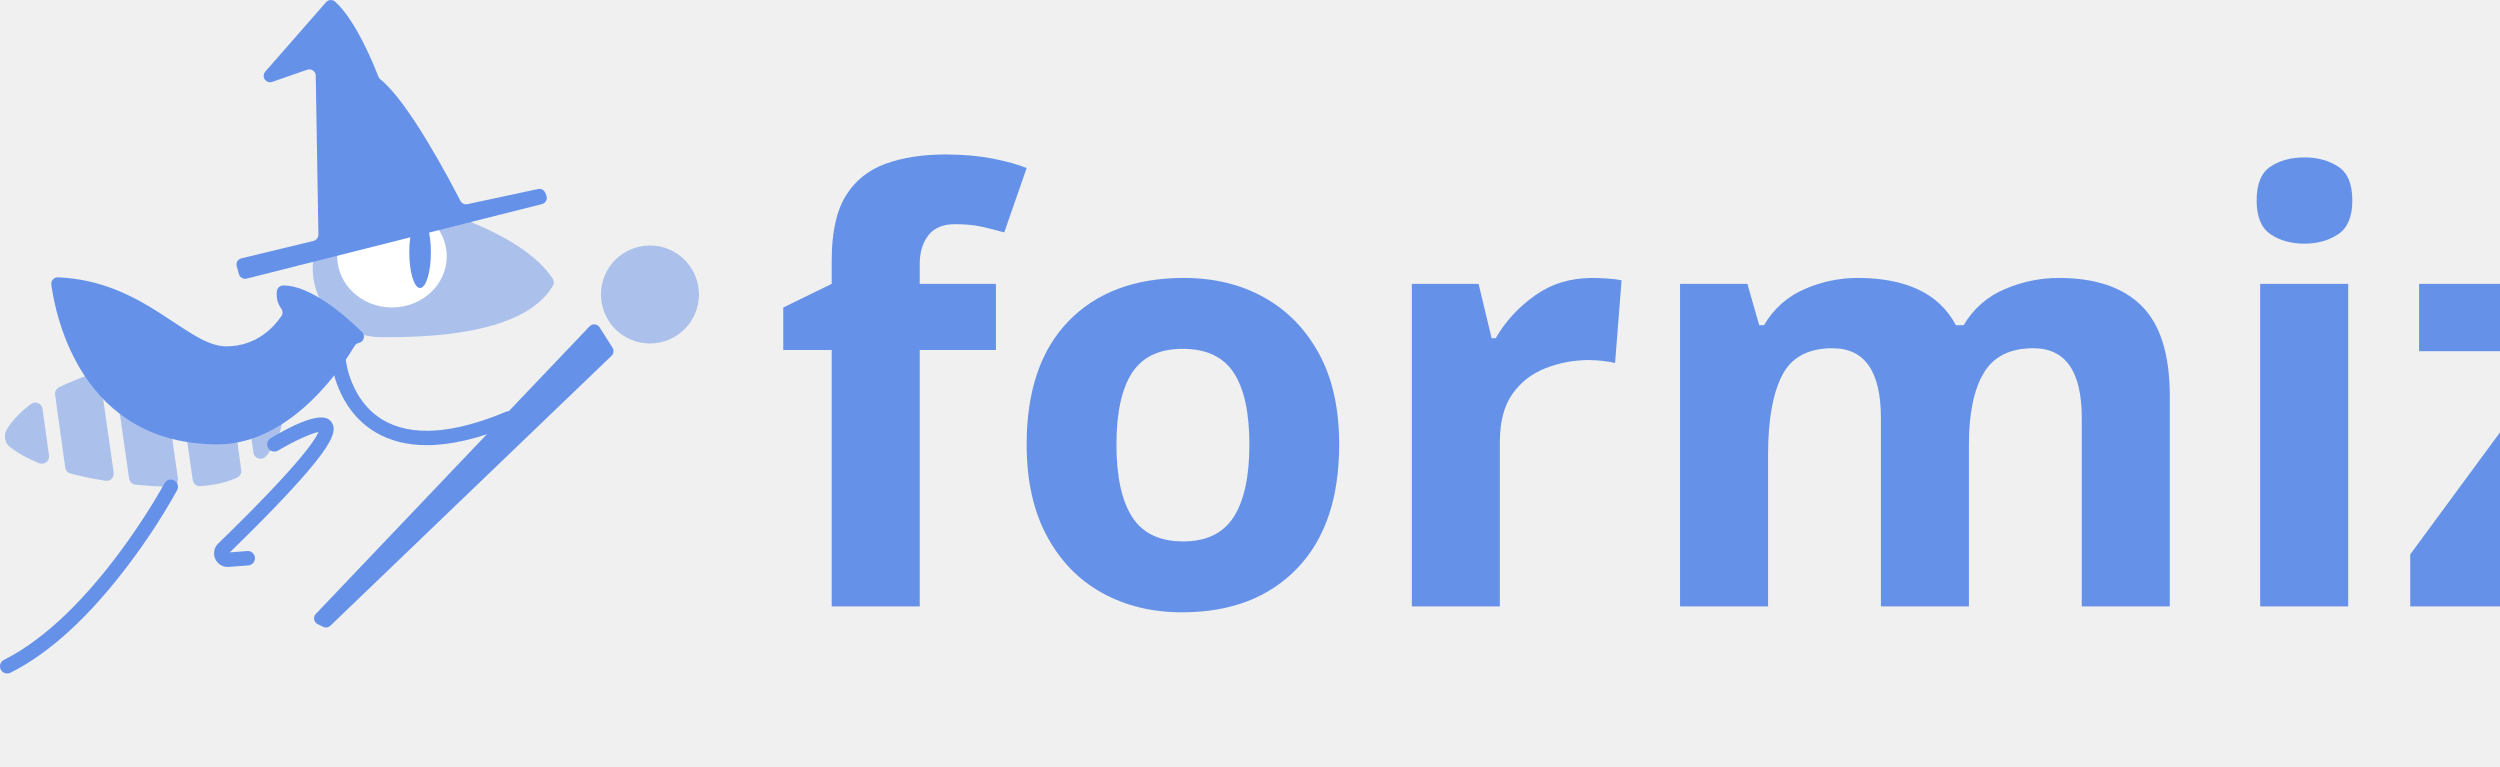
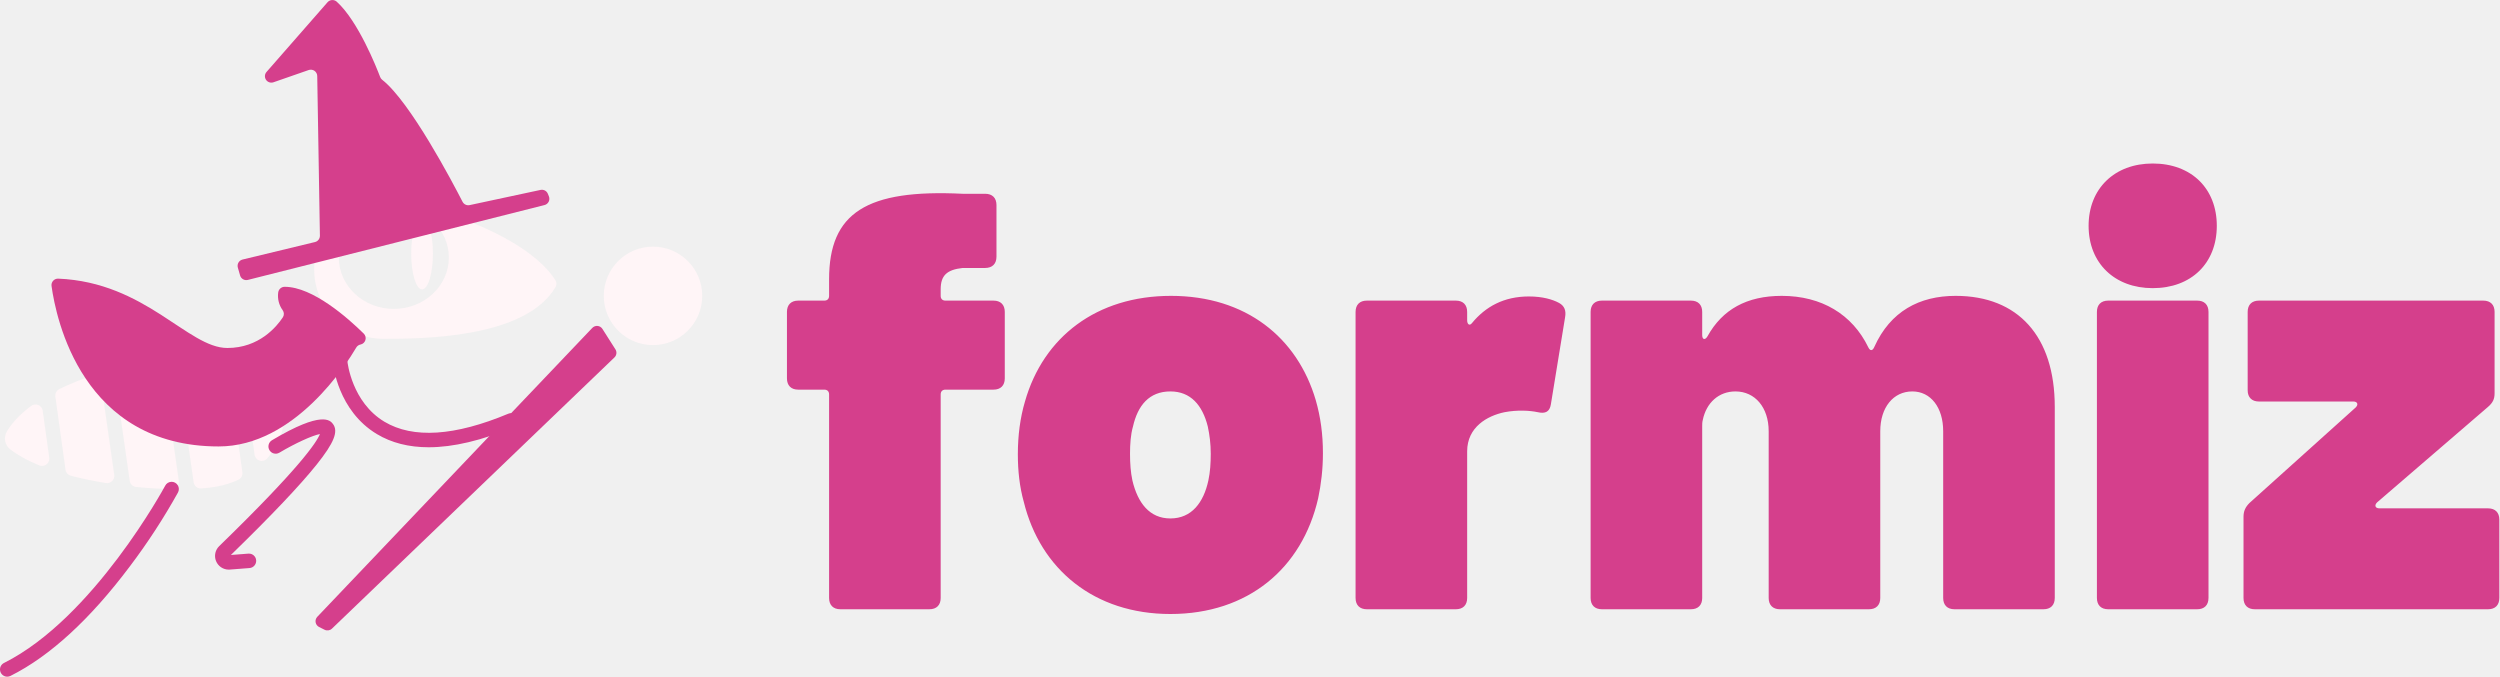
- <svg xmlns="http://www.w3.org/2000/svg" viewBox="0 0 2241.5 687.24">
-   <defs>
-     <style>.cls-1{font-size:529.68px;font-family:Barlow-Black, Barlow;font-weight:800;}.cls-1,.cls-3,.cls-4{fill:#6592e8;}.cls-2{letter-spacing:-0.02em;}.cls-3{opacity:0.5;}.cls-5{fill:#fff;}</style>
-   </defs>
-   <g id="Layer_2" data-name="Layer 2">
-     <g id="Calque_1" data-name="Calque 1">
-       <text class="cls-1" transform="translate(691.68 543.7)">
-         <tspan class="cls-2">f</tspan>
-         <tspan x="204.99" y="0">ormiz</tspan>
-       </text>
-       <circle class="cls-3" cx="582.74" cy="264.04" r="43.93" />
-       <path class="cls-4" d="M537.59,293.5l11.61,18.25a5.74,5.74,0,0,1-.87,7.23L296.23,561a5.74,5.74,0,0,1-6.55,1l-4.92-2.46a5.75,5.75,0,0,1-1.6-9.11l245.41-257.8A5.75,5.75,0,0,1,537.59,293.5Z" />
-       <path class="cls-4" d="M321.72,307.46h0a5.75,5.75,0,0,0,2.91-9.73c-14.1-13.88-45.53-41.75-70.53-41.79a5.79,5.79,0,0,0-5.82,5,21.84,21.84,0,0,0,4,15.93,5.58,5.58,0,0,1,.09,6.37c-5.44,8.23-21.09,27.3-49.47,27.3-35.18,0-72.81-58.65-150.91-61.88a5.77,5.77,0,0,0-6,6.55c4,29.09,27.37,143.2,149.13,143.2,68,0,114.69-74.42,122.79-88.25A5.65,5.65,0,0,1,321.72,307.46Z" />
-       <path class="cls-3" d="M495.63,250a5.9,5.9,0,0,1,.13,6.19c-27.1,46.15-120.49,46.15-153.77,46.15a61.6,61.6,0,0,1,0-123.2C375.22,179.18,468.36,207.39,495.63,250Z" />
-       <path class="cls-4" d="M382.54,399.14q-26.58,0-46.21-11.77c-34.8-20.91-39-61.58-39.12-63.3a6.46,6.46,0,0,1,12.87-1.2c.05.53,3.9,36.08,33,53.49,25.51,15.25,62.7,12.84,110.53-7.16a6.46,6.46,0,0,1,5,11.92C429.9,393.12,404.47,399.14,382.54,399.14Z" />
-       <path class="cls-4" d="M6.47,603.86a6.46,6.46,0,0,1-2.9-12.24c79.93-40,143.18-156.93,143.81-158.11a6.46,6.46,0,1,1,11.39,6.09,563.84,563.84,0,0,1-42.83,65.75C80.41,552.67,44.55,585.58,9.35,603.18A6.47,6.47,0,0,1,6.47,603.86Z" />
-       <path class="cls-4" d="M204.09,508.33a12.21,12.21,0,0,1-8.45-21c71.47-69.4,86.87-92.53,89.89-100-6.8,1.29-22.11,8.23-36.21,16.64a6.46,6.46,0,0,1-6.62-11.1c45-26.83,52-17.62,54.37-14.59,5.13,6.69,1.05,16.9-14.57,36.41-14.88,18.59-40.6,45.7-76.46,80.57l15.71-1.21a6.46,6.46,0,0,1,1,12.88l-17.68,1.36C204.74,508.32,204.42,508.33,204.09,508.33Z" />
-       <ellipse class="cls-5" cx="351.45" cy="229.8" rx="49.1" ry="45.87" />
-       <ellipse class="cls-4" cx="376.65" cy="226.25" rx="9.69" ry="31.99" />
-       <path class="cls-4" d="M285.48,210.33,283.1,67.83a5.74,5.74,0,0,0-7.63-5.33L244.06,73.42a5.74,5.74,0,0,1-6.21-9.21L292.3,2a5.77,5.77,0,0,1,8.2-.49c19.11,17.23,35.56,58.82,38.76,67.24a5.74,5.74,0,0,0,1.86,2.49c25,19.66,62.63,91.22,71.65,108.8a5.75,5.75,0,0,0,6.32,3l63.29-13.56a5.74,5.74,0,0,1,6.54,3.48l.93,2.32a5.75,5.75,0,0,1-3.93,7.71l-264.73,66.8a5.75,5.75,0,0,1-6.94-4l-2-7a5.75,5.75,0,0,1,4.18-7.17L281.08,216A5.75,5.75,0,0,0,285.48,210.33Z" />
-       <path class="cls-3" d="M27.87,362.19c-9.1,6.74-16.62,14.32-21.73,22.85a12.28,12.28,0,0,0,3.14,16.08c7.08,5.41,15.87,10.12,25.76,14.19a6.48,6.48,0,0,0,8.9-6.86l-5.83-41.94A6.47,6.47,0,0,0,27.87,362.19Z" />
-       <path class="cls-3" d="M252.75,360.69C246.6,327.23,210,305.92,171,313.09c-24.49,4.51-77.35,14.25-118.09,34.16a6.44,6.44,0,0,0-3.5,6.68l9.06,65.24a6.45,6.45,0,0,0,4.73,5.37c10.1,2.64,20.67,4.8,31.29,6.53a6.47,6.47,0,0,0,7.45-7.3L91.43,350.16a6.45,6.45,0,0,1,5.48-7.3h0a6.46,6.46,0,0,1,7.31,5.48l11.53,80.71a6.46,6.46,0,0,0,5.74,5.52c11,1.07,21.7,1.69,31.55,1.9a6.45,6.45,0,0,0,6.51-7.38l-11.27-78.93a6.45,6.45,0,0,1,5.48-7.3h0a6.46,6.46,0,0,1,7.31,5.48l11.72,82a6.45,6.45,0,0,0,6.84,5.54,128.26,128.26,0,0,0,13.66-1.64,83.19,83.19,0,0,0,19.26-6,6.5,6.5,0,0,0,3.75-6.8l-9.91-71.31a6.46,6.46,0,0,1,5.52-7.28h0a6.45,6.45,0,0,1,7.28,5.51l8,57.39a6.45,6.45,0,0,0,11.2,3.44C250.2,395.59,256,378.21,252.75,360.69Z" />
+ <svg xmlns="http://www.w3.org/2000/svg" width="2231" height="604" viewBox="0 0 2231 604">
+   <g fill="none" transform="translate(-1)">
+     <g transform="translate(702.68 145.7)">
+       <path fill="#D53F8C" d="M184.922,122.566 C191.278,122.566 194.986,126.274 194.986,132.63 L194.986,191.954 C194.986,198.311 191.278,202.018 184.922,202.018 L142.018,202.018 C139.37,202.018 137.781,203.607 137.781,206.256 L137.781,387.936 C137.781,394.292 134.073,398 127.717,398 L48.265,398 C41.909,398 38.201,394.292 38.201,387.936 L38.201,206.256 C38.201,203.607 36.612,202.018 33.963,202.018 L10.658,202.018 C4.301,202.018 0.594,198.311 0.594,191.954 L0.594,132.63 C0.594,126.274 4.301,122.566 10.658,122.566 L33.963,122.566 C36.612,122.566 38.201,120.977 38.201,118.329 L38.201,103.498 C38.201,44.174 71.571,22.987 157.379,27.224 L177.507,27.224 C183.863,27.224 187.571,30.932 187.571,37.288 L187.571,83.37 C187.571,89.726 183.863,93.434 177.507,93.434 L157.379,93.434 C143.078,95.023 137.781,100.32 137.781,112.502 L137.781,118.329 C137.781,120.977 139.37,122.566 142.018,122.566 L184.922,122.566 Z M342.771,402.237 C274.972,402.237 226.771,362.511 211.94,302.128 C208.232,288.886 206.643,274.585 206.643,259.754 C206.643,242.804 208.762,226.913 212.999,212.612 C229.419,154.877 277.09,118.329 343.3,118.329 C410.04,118.329 456.122,155.407 472.542,211.553 C476.78,226.384 478.898,241.744 478.898,258.694 C478.898,272.996 477.309,286.238 474.661,298.95 C460.36,361.452 412.159,402.237 342.771,402.237 Z M342.771,316.959 C361.839,316.959 372.433,302.658 376.67,283.059 C378.259,275.644 378.789,267.699 378.789,259.224 C378.789,250.219 377.73,242.274 376.141,234.859 C371.373,215.79 360.78,203.607 342.771,203.607 C323.702,203.607 313.638,216.32 309.401,234.859 C307.282,242.274 306.752,250.749 306.752,259.224 C306.752,267.699 307.282,275.644 308.871,283.059 C313.638,303.187 324.232,316.959 342.771,316.959 Z M662.697,118.859 C674.88,118.859 683.885,121.507 689.711,124.685 C694.478,127.334 696.067,131.571 695.008,137.397 L682.296,215.26 C681.236,221.617 677.528,223.735 670.643,222.146 C663.227,220.557 652.104,220.028 640.981,222.146 C625.62,225.324 607.611,235.388 607.611,257.105 L607.611,387.936 C607.611,394.292 603.903,398 597.547,398 L518.095,398 C511.739,398 508.031,394.292 508.031,387.936 L508.031,132.63 C508.031,126.274 511.739,122.566 518.095,122.566 L597.547,122.566 C603.903,122.566 607.611,126.274 607.611,132.63 L607.611,140.046 C607.611,143.754 609.729,145.343 611.848,142.694 C624.031,127.863 640.451,118.859 662.697,118.859 Z M1043.537,118.329 C1099.154,118.329 1131.994,154.347 1131.994,217.379 L1131.994,387.936 C1131.994,394.292 1128.286,398 1121.93,398 L1042.478,398 C1036.122,398 1032.414,394.292 1032.414,387.936 L1032.414,239.096 C1032.414,217.909 1021.291,203.607 1004.871,203.607 C987.921,203.607 976.268,217.909 976.268,239.096 L976.268,387.936 C976.268,394.292 972.56,398 966.204,398 L886.752,398 C880.396,398 876.688,394.292 876.688,387.936 L876.688,239.096 C876.688,217.909 864.506,203.607 847.026,203.607 C832.195,203.607 821.072,213.671 817.894,229.032 C817.364,231.151 817.364,232.74 817.364,234.329 L817.364,387.936 C817.364,394.292 813.656,398 807.3,398 L727.848,398 C721.492,398 717.784,394.292 717.784,387.936 L717.784,132.63 C717.784,126.274 721.492,122.566 727.848,122.566 L807.3,122.566 C813.656,122.566 817.364,126.274 817.364,132.63 L817.364,153.288 C817.364,157.525 820.012,158.055 822.131,154.347 C835.373,130.512 857.09,118.329 888.341,118.329 C923.83,118.329 951.373,134.749 965.674,164.411 C967.263,167.589 969.382,167.589 970.971,163.881 C985.273,132.101 1011.227,118.329 1043.537,118.329 Z M1219.391,111.443 C1185.492,111.443 1162.186,89.197 1162.186,55.827 C1162.186,22.457 1185.492,0.21 1219.391,0.21 C1253.82,0.21 1276.597,22.457 1276.597,55.827 C1276.597,89.197 1253.82,111.443 1219.391,111.443 Z M1179.665,398 C1173.309,398 1169.601,394.292 1169.601,387.936 L1169.601,132.63 C1169.601,126.274 1173.309,122.566 1179.665,122.566 L1259.117,122.566 C1265.473,122.566 1269.181,126.274 1269.181,132.63 L1269.181,387.936 C1269.181,394.292 1265.473,398 1259.117,398 L1179.665,398 Z M1310.496,398 C1304.14,398 1300.432,394.292 1300.432,387.936 L1300.432,315.37 C1300.432,310.603 1302.021,306.895 1305.729,303.187 L1400.542,217.909 C1403.19,215.26 1402.131,212.612 1398.423,212.612 L1314.204,212.612 C1307.848,212.612 1304.14,208.904 1304.14,202.548 L1304.14,132.63 C1304.14,126.274 1307.848,122.566 1314.204,122.566 L1514.423,122.566 C1520.779,122.566 1524.487,126.274 1524.487,132.63 L1524.487,205.196 C1524.487,210.493 1522.898,213.671 1518.66,217.379 L1419.61,302.658 C1416.962,305.306 1418.021,307.954 1421.729,307.954 L1518.66,307.954 C1525.016,307.954 1528.724,311.662 1528.724,318.018 L1528.724,387.936 C1528.724,394.292 1525.016,398 1518.66,398 L1310.496,398 Z" />
    </g>
+     <path fill="#FFF5F7" d="M28.87 362.19C19.77 368.93 12.25 376.51 7.14 385.04 3.936 390.417 5.288 397.344 10.28 401.12 17.36 406.53 26.15 411.24 36.04 415.31 38.183 416.198 40.638 415.872 42.475 414.455 44.312 413.039 45.253 410.749 44.94 408.45L39.11 366.51C38.795 364.253 37.317 362.328 35.217 361.442 33.117 360.556 30.706 360.84 28.87 362.19zM253.75 360.69C247.6 327.23 211 305.92 172 313.09 147.51 317.6 94.65 327.34 53.91 347.25 51.425 348.489 50.015 351.182 50.41 353.93L59.47 419.17C59.818 421.751 61.684 423.869 64.2 424.54 74.3 427.18 84.87 429.34 95.49 431.07 97.523 431.403 99.592 430.748 101.063 429.306 102.534 427.865 103.231 425.809 102.94 423.77L92.43 350.16C92.187 348.465 92.629 346.743 93.657 345.374 94.685 344.005 96.215 343.1 97.91 342.86L97.91 342.86C99.606 342.617 101.329 343.058 102.7 344.086 104.071 345.114 104.977 346.644 105.22 348.34L116.75 429.05C117.167 431.991 119.535 434.268 122.49 434.57 133.49 435.64 144.19 436.26 154.04 436.47 155.935 436.507 157.751 435.71 159.005 434.288 160.258 432.867 160.824 430.966 160.55 429.09L149.28 350.16C149.037 348.465 149.479 346.743 150.507 345.374 151.535 344.005 153.065 343.1 154.76 342.86L154.76 342.86C156.456 342.617 158.179 343.058 159.55 344.086 160.921 345.114 161.827 346.644 162.07 348.34L173.79 430.34C174.26 433.697 177.248 436.118 180.63 435.88 185.209 435.578 189.769 435.031 194.29 434.24 200.93 433.029 207.397 431.014 213.55 428.24 216.165 427.051 217.69 424.286 217.3 421.44L207.39 350.13C207.157 348.433 207.607 346.712 208.642 345.347 209.677 343.981 211.213 343.083 212.91 342.85L212.91 342.85C214.606 342.614 216.327 343.062 217.693 344.095 219.058 345.129 219.957 346.663 220.19 348.36L228.19 405.75C228.526 408.245 230.282 410.317 232.689 411.056 235.095 411.795 237.712 411.066 239.39 409.19 251.2 395.59 257 378.21 253.75 360.69z" />
+     <circle cx="583.74" cy="264.04" r="43.93" fill="#FFF5F7" />
+     <path fill="#FFF5F7" d="M496.63,250 C497.839,251.873 497.89,254.268 496.76,256.19 C469.66,302.34 376.27,302.34 342.99,302.34 C308.969,302.34 281.39,274.761 281.39,240.74 C281.39,206.719 308.969,179.14 342.99,179.14 C376.22,179.18 469.36,207.39 496.63,250 Z M352.45,275.67 C379.567,275.67 401.55,255.133 401.55,229.8 C401.55,204.467 379.567,183.93 352.45,183.93 C325.333,183.93 303.35,204.467 303.35,229.8 C303.35,255.133 325.333,275.67 352.45,275.67 Z" />
+     <ellipse fill="#FFF5F7" cx="377.65" cy="226.25" rx="9.69" ry="31.99" />
+     <path fill="#D53F8C" d="M538.59 293.5L550.2 311.75C551.672 314.059 551.307 317.086 549.33 318.98L297.23 561C295.479 562.687 292.855 563.088 290.68 562L285.76 559.54C284.127 558.726 282.978 557.186 282.662 555.389 282.346 553.592 282.902 551.752 284.16 550.43L529.57 292.63C530.789 291.346 532.53 290.696 534.292 290.865 536.054 291.035 537.639 292.007 538.59 293.5zM322.72 307.46L322.72 307.46C324.805 307.042 326.49 305.507 327.099 303.47 327.709 301.432 327.144 299.224 325.63 297.73 311.53 283.85 280.1 255.98 255.1 255.94 252.176 255.898 249.679 258.043 249.28 260.94 248.49 266.568 249.925 272.283 253.28 276.87 254.638 278.766 254.674 281.307 253.37 283.24 247.93 291.47 232.28 310.54 203.9 310.54 168.72 310.54 131.09 251.89 52.99 248.66 51.275 248.576 49.611 249.259 48.451 250.526 47.291 251.792 46.756 253.509 46.99 255.21 50.99 284.3 74.36 398.41 196.12 398.41 264.12 398.41 310.81 323.99 318.91 310.16 319.731 308.753 321.12 307.769 322.72 307.46z" />
+     <path fill="#D53F8C" d="M383.54 399.14C365.82 399.14 350.417 395.217 337.33 387.37 302.53 366.46 298.33 325.79 298.21 324.07 297.879 320.516 300.491 317.366 304.045 317.035 307.599 316.704 310.749 319.316 311.08 322.87 311.13 323.4 314.98 358.95 344.08 376.36 369.59 391.61 406.78 389.2 454.61 369.2 457.902 367.819 461.689 369.368 463.07 372.66 464.451 375.952 462.902 379.739 459.61 381.12 430.9 393.12 405.47 399.14 383.54 399.14zM7.47 603.86C4.47 603.867 1.861 601.808 1.169 598.889.477 595.97 1.886 592.96 4.57 591.62 84.5 551.62 147.75 434.69 148.38 433.51 149.434 431.413 151.542 430.053 153.887 429.957 156.232 429.861 158.444 431.044 159.667 433.047 160.889 435.05 160.928 437.559 159.77 439.6 147.038 462.485 132.726 484.455 116.94 505.35 81.41 552.67 45.55 585.58 10.35 603.18 9.455 603.626 8.47 603.86 7.47 603.86L7.47 603.86zM205.09 508.33C200.115 508.32 195.644 505.293 193.787 500.678 191.93 496.063 193.059 490.783 196.64 487.33 268.11 417.93 283.51 394.8 286.53 387.33 279.73 388.62 264.42 395.56 250.32 403.97 247.255 405.798 243.288 404.795 241.46 401.73 239.632 398.665 240.635 394.698 243.7 392.87 288.7 366.04 295.7 375.25 298.07 378.28 303.2 384.97 299.12 395.18 283.5 414.69 268.62 433.28 242.9 460.39 207.04 495.26L222.75 494.05C226.276 493.825 229.328 496.475 229.601 499.997 229.875 503.519 227.268 506.608 223.75 506.93L206.07 508.29C205.74 508.32 205.42 508.33 205.09 508.33z" />
+     <path fill="#D53F8C" d="M286.48,210.33 L284.1,67.83 C284.071,65.987 283.159,64.27 281.648,63.214 C280.137,62.158 278.21,61.893 276.47,62.5 L245.06,73.42 C242.596,74.286 239.858,73.379 238.397,71.214 C236.937,69.048 237.123,66.17 238.85,64.21 L293.3,2 C294.317,0.838 295.757,0.133 297.298,0.041 C298.839,-0.052 300.352,0.478 301.5,1.51 C320.61,18.74 337.06,60.33 340.26,68.75 C340.639,69.735 341.283,70.597 342.12,71.24 C367.12,90.9 404.75,162.46 413.77,180.04 C414.956,182.354 417.547,183.584 420.09,183.04 L483.38,169.48 C486.117,168.89 488.881,170.36 489.92,172.96 L490.85,175.28 C491.466,176.819 491.387,178.549 490.634,180.027 C489.881,181.504 488.527,182.584 486.92,182.99 L222.19,249.79 C219.176,250.552 216.101,248.78 215.25,245.79 L213.25,238.79 C212.819,237.284 213.022,235.667 213.811,234.314 C214.6,232.96 215.907,231.987 217.43,231.62 L282.08,216 C284.691,215.37 286.518,213.016 286.48,210.33 L286.48,210.33 Z" />
  </g>
</svg>
